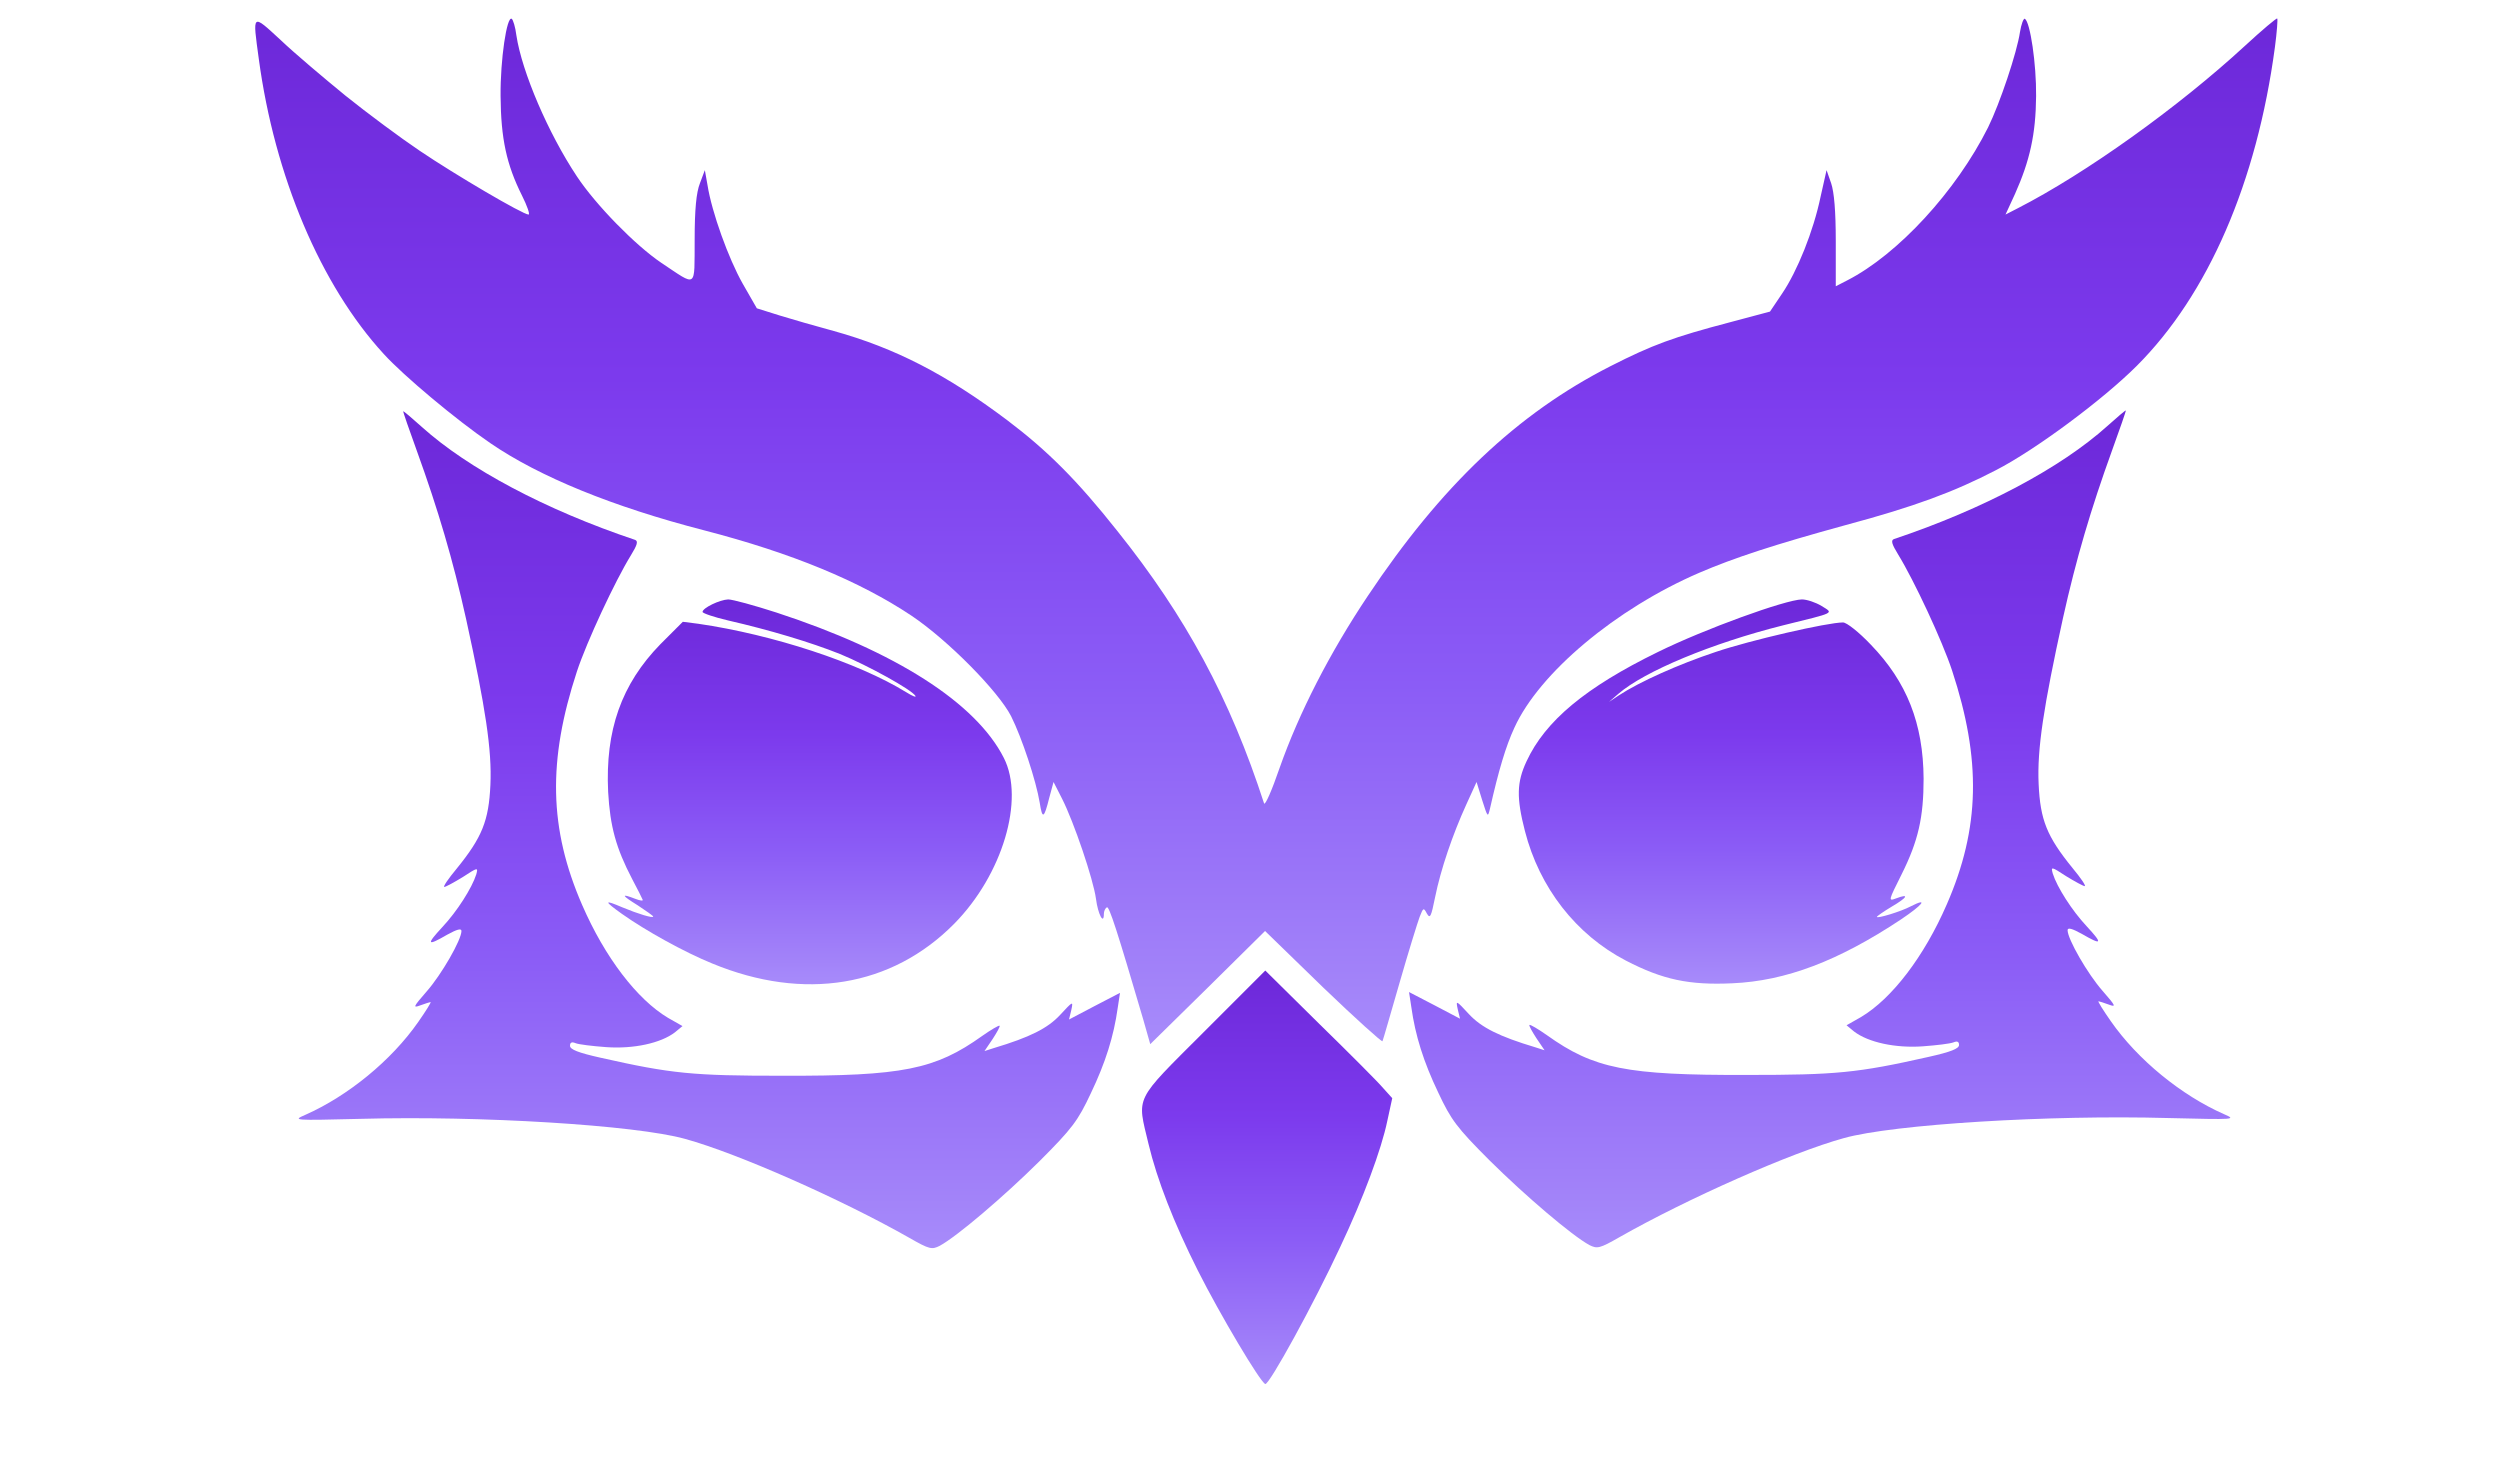
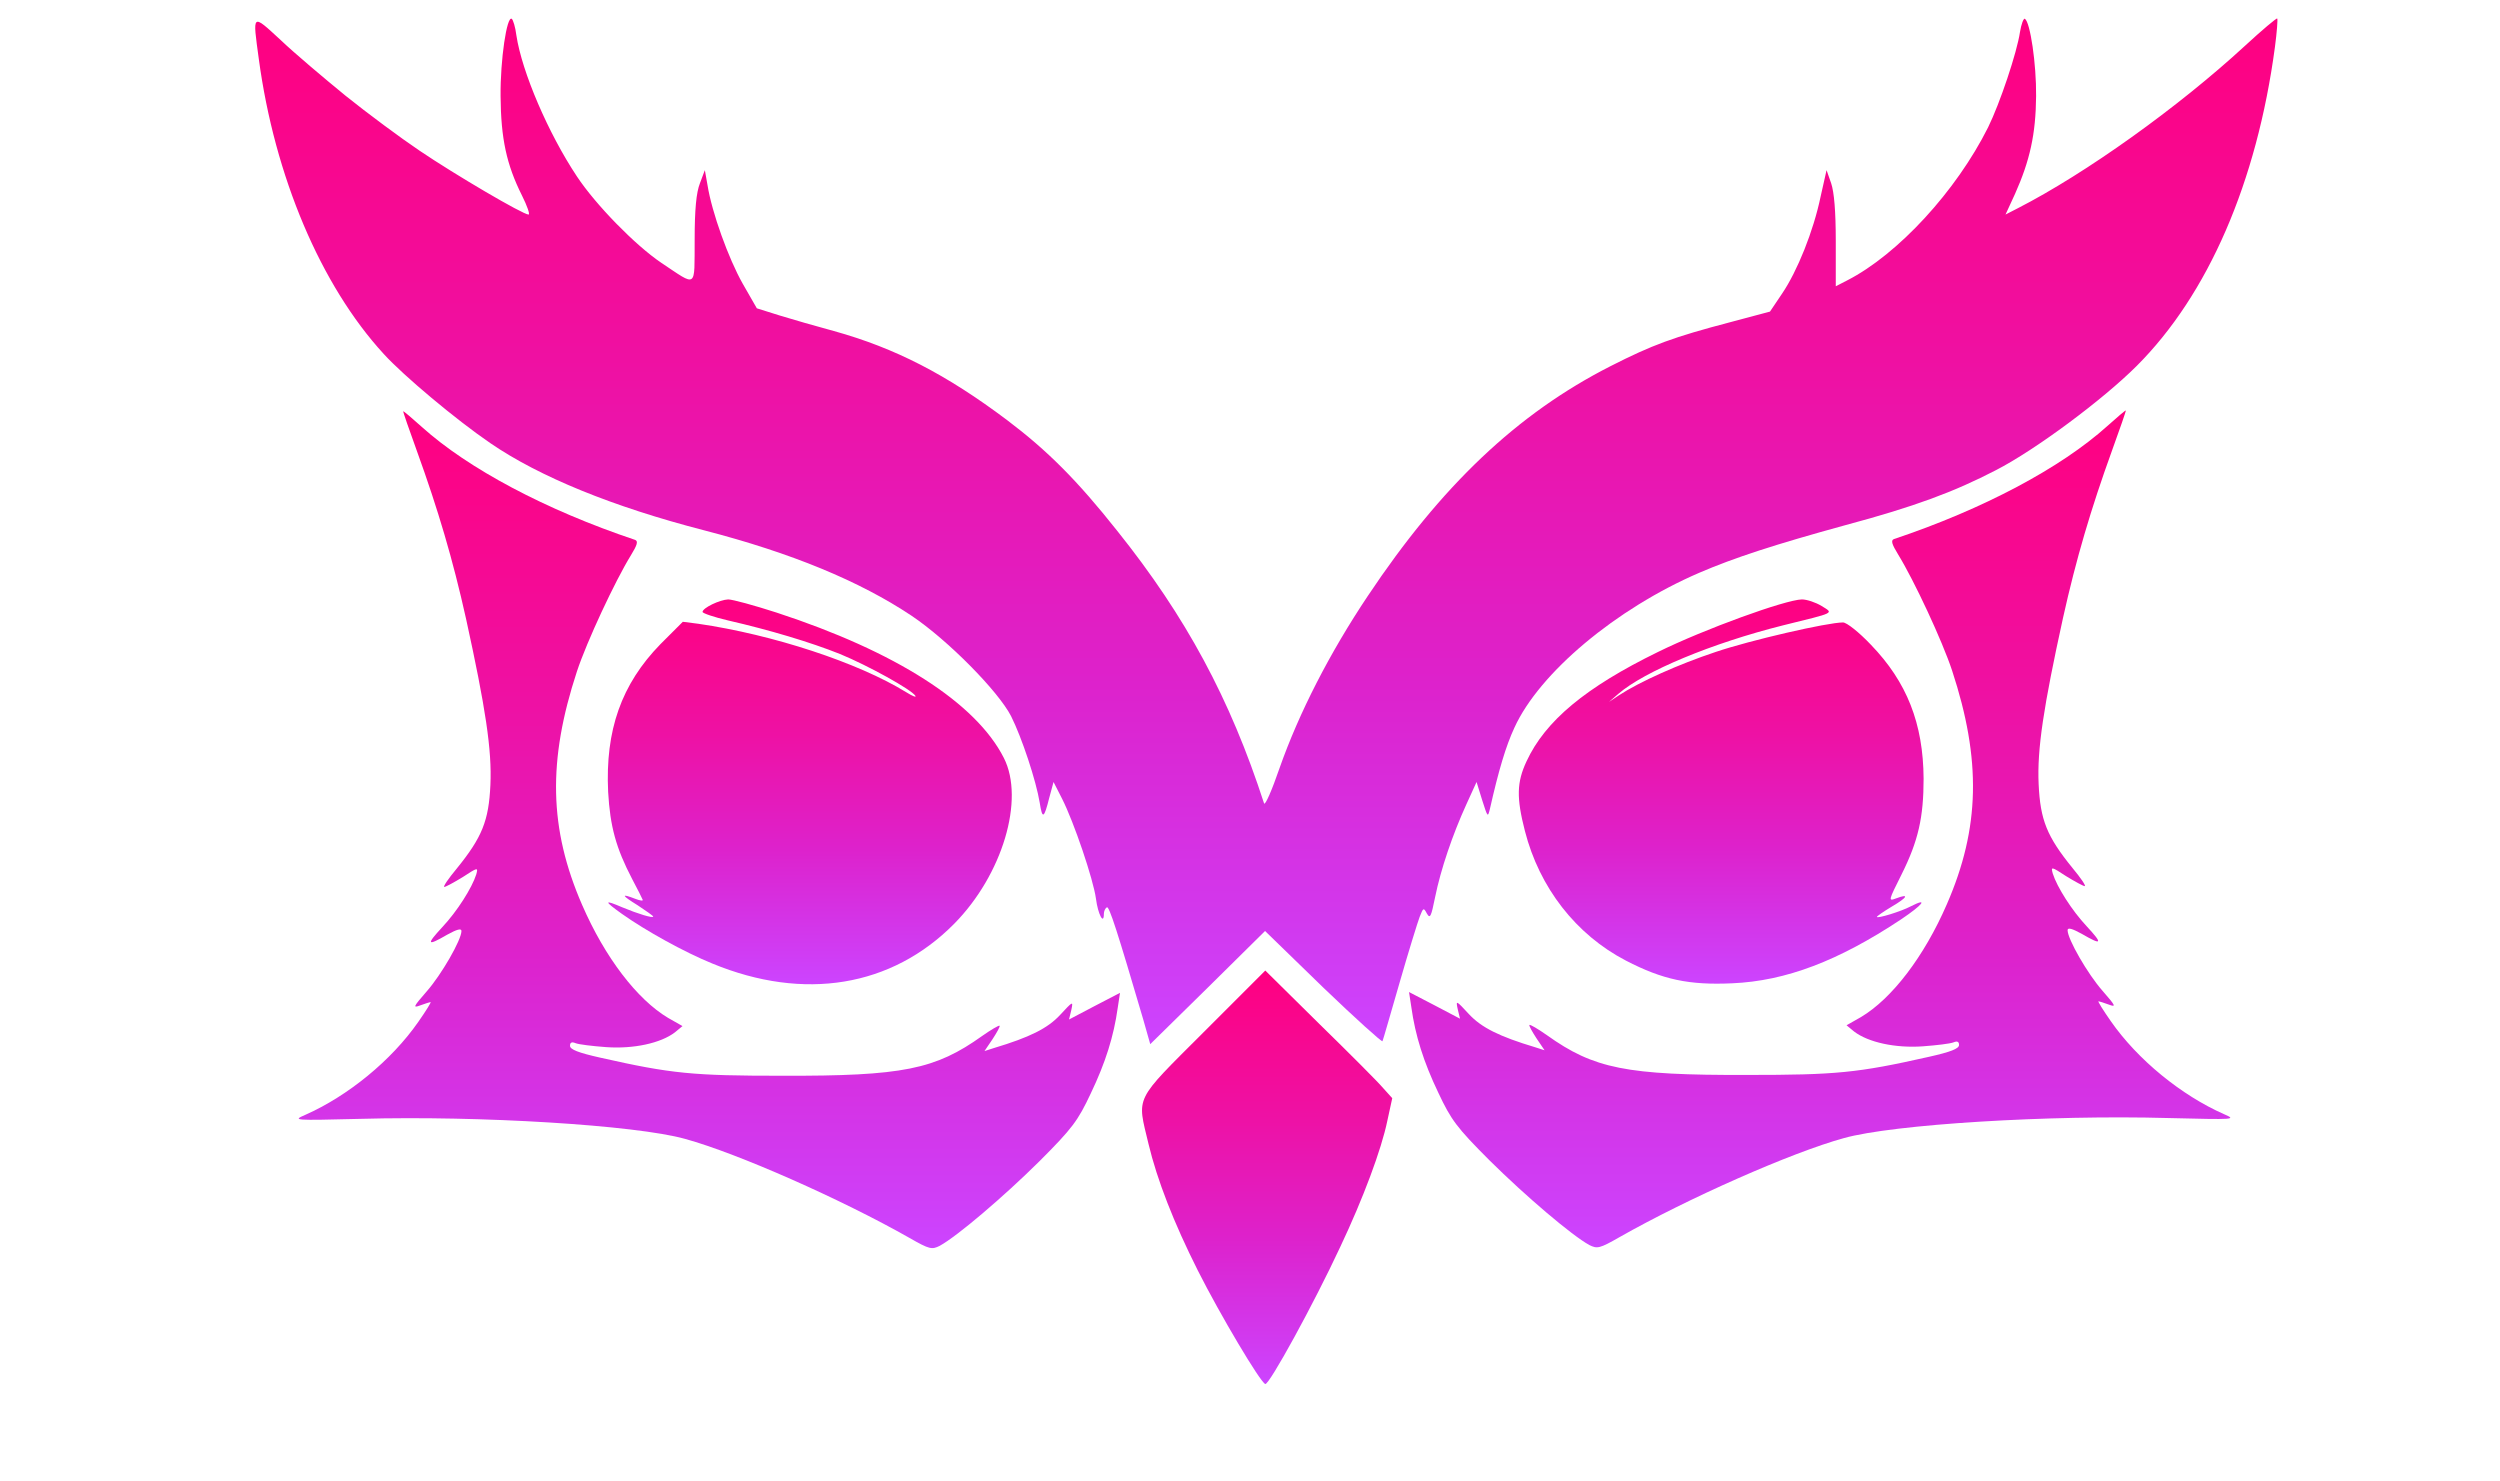
<svg xmlns="http://www.w3.org/2000/svg" xmlns:xlink="http://www.w3.org/1999/xlink" version="1.0" width="760" height="450" viewBox="0 0 760 450" preserveAspectRatio="xMidYMid meet" id="svg12">
  <defs id="defs6">
    <linearGradient id="tealGrad" x1="50%" y1="0%" x2="50%" y2="100%">
-       <stop offset="0%" stop-color="#a78bfa" id="stop1" />
-       <stop offset="35%" stop-color="#8b5cf6" id="stop2" />
-       <stop offset="65%" stop-color="#7c3aed" id="stop3" />
-       <stop offset="100%" stop-color="#6d28d9" id="stop4" />
+       <stop offset="0%" stop-color="#cc44ff" id="stop1" />
+       <stop offset="35%" stop-color="#dd22cc" id="stop2" />
+       <stop offset="65%" stop-color="#ee11a4" id="stop3" />
+       <stop offset="100%" stop-color="#ff0080" id="stop4" />
    </linearGradient>
    <linearGradient id="goldGrad" x1="50%" y1="0%" x2="50%" y2="100%">
      <stop offset="0%" stop-color="#FBBF24" id="stop5" />
      <stop offset="100%" stop-color="#F59E0B" id="stop6" />
    </linearGradient>
    <linearGradient xlink:href="#tealGrad" id="linearGradient12" x1="3638.808" y1="2639.423" x2="3638.808" y2="3617.275" gradientTransform="matrix(0.7779086,0,0,1.285498,1005.695,1.809044)" gradientUnits="userSpaceOnUse" />
    <linearGradient xlink:href="#tealGrad" id="linearGradient13" x1="4558.933" y1="3786.333" x2="4558.933" y2="6306.503" gradientTransform="matrix(0.9906488,0,0,1.00944,999.7162,-11.58296)" gradientUnits="userSpaceOnUse" />
    <linearGradient xlink:href="#tealGrad" id="linearGradient14" gradientUnits="userSpaceOnUse" gradientTransform="matrix(-0.9906488,0,0,1.00944,6657.061,-14.02773)" x1="4558.933" y1="3786.333" x2="4558.933" y2="6306.503" />
    <linearGradient xlink:href="#tealGrad" id="linearGradient15" x1="2730.449" y1="6217.451" x2="2730.449" y2="10595.611" gradientTransform="scale(1.404122,0.712189)" gradientUnits="userSpaceOnUse" />
    <linearGradient xlink:href="#tealGrad" id="linearGradient16" x1="2387.344" y1="4723.401" x2="2387.344" y2="5922.07" gradientTransform="scale(1.024579,0.9760101)" gradientUnits="userSpaceOnUse" />
    <linearGradient xlink:href="#tealGrad" id="linearGradient17" x1="5082.682" y1="4733.485" x2="5082.682" y2="5932.428" gradientTransform="scale(1.026372,0.974306)" gradientUnits="userSpaceOnUse" />
    <linearGradient xlink:href="#tealGrad" id="linearGradient18" x1="3135.306" y1="4200.084" x2="3135.306" y2="9227.416" gradientTransform="scale(1.22281,0.8177888)" gradientUnits="userSpaceOnUse" />
  </defs>
  <g transform="matrix(0.1,0,0,-0.1,1.575297,760.225)" fill="url(#tealGrad)" stroke="none" id="g11" style="fill:url(#linearGradient18)">
    <path d="m 1035,7311 c 66,-53 167,-128 225,-167 108,-73 314,-194 331,-194 5,0 -4,26 -20,58 -47,94 -64,173 -65,302 -1,111 19,245 34,235 4,-3 11,-25 14,-50 17,-112 97,-298 184,-429 57,-86 177,-209 257,-263 110,-73 100,-80 101,70 0,93 5,144 16,172 l 15,40 8,-45 c 13,-83 64,-224 107,-300 l 43,-75 70,-22 c 39,-12 112,-33 164,-47 187,-52 342,-132 527,-271 123,-93 213,-183 335,-337 208,-260 343,-510 446,-828 3,-8 24,40 47,107 59,168 153,351 268,523 224,336 455,555 738,699 128,65 190,88 365,134 l 120,32 37,55 c 46,68 95,189 117,295 l 18,80 14,-40 c 9,-27 14,-84 14,-176 v -137 l 35,18 c 154,79 331,271 428,465 36,73 88,228 97,290 4,24 11,43 15,40 16,-10 35,-137 34,-235 -1,-116 -19,-196 -64,-297 l -29,-63 37,19 c 207,106 488,307 691,494 52,48 96,85 98,83 2,-2 -1,-42 -7,-87 -55,-411 -203,-752 -420,-969 -103,-103 -309,-256 -428,-317 -127,-66 -248,-111 -457,-167 -215,-59 -338,-99 -445,-145 -253,-109 -486,-304 -562,-471 -26,-56 -48,-130 -74,-245 -7,-29 -7,-28 -24,25 l -17,55 -31,-68 c -42,-92 -78,-198 -95,-282 -12,-59 -15,-67 -25,-50 -10,19 -11,18 -22,-10 -6,-16 -34,-106 -61,-200 -27,-93 -50,-174 -52,-178 -1,-4 -82,69 -180,163 l -177,172 -174,-172 -175,-172 -21,74 c -79,269 -104,347 -111,342 -5,-3 -9,-12 -9,-20 0,-35 -18,-1 -24,46 -8,59 -67,233 -103,304 l -26,51 -13,-48 c -16,-64 -21,-66 -29,-15 -11,67 -54,197 -87,263 -39,76 -192,231 -302,305 -159,106 -365,191 -631,260 -279,72 -501,163 -650,265 -104,71 -264,205 -324,271 -192,209 -332,541 -380,897 -19,140 -22,139 67,57 42,-40 131,-115 197,-169 z" id="path6" style="fill:url(#linearGradient15)" />
    <path d="m 6404.716,6232.417 c -64,-177 -109,-329 -149,-509 -59,-269 -79,-399 -74,-505 5,-109 25,-159 103,-255 25,-30 42,-55 37,-55 -4,0 -30,14 -56,30 -46,30 -47,30 -41,8 13,-41 58,-112 103,-160 50,-54 47,-59 -15,-23 -29,16 -43,20 -43,11 0,-27 61,-133 106,-184 40,-46 43,-51 19,-42 -14,5 -29,10 -31,10 -3,0 14,-27 37,-60 82,-118 215,-226 344,-283 39,-17 37,-17 -170,-12 -359,10 -835,-19 -985,-61 -160,-44 -476,-184 -682,-301 -61,-35 -68,-36 -92,-24 -53,29 -194,149 -303,257 -100,100 -117,123 -156,206 -45,94 -70,174 -82,260 l -7,46 77,-40 78,-41 -7,29 c -6,28 -5,27 34,-15 38,-41 92,-68 202,-101 l 28,-9 -25,37 c -13,20 -23,38 -21,40 2,2 26,-12 53,-31 143,-102 241,-122 608,-121 271,0 336,6 553,55 67,15 92,25 92,36 0,10 -5,13 -17,8 -10,-4 -52,-9 -93,-12 -83,-6 -166,12 -209,45 l -23,19 44,25 c 94,56 192,184 261,343 101,232 105,439 16,710 -30,91 -116,275 -164,353 -19,31 -23,43 -13,47 272,91 508,217 648,343 30,27 56,49 57,48 1,-1 -18,-56 -42,-122 z" id="path8" style="fill:url(#linearGradient13)" />
    <path d="m 1252.061,6229.972 c 64,-177 109,-329 149,-509 59,-269 79,-399 74,-505 -5,-109 -25,-159 -103,-255 -25,-30 -42,-55 -37,-55 4,0 30,14 56,30 46,30 47,30 41,8 -13,-41 -58,-112 -103,-160 -50,-54 -47,-59 15,-23 29,16 43,20 43,11 0,-27 -61,-133 -106,-184 -40,-46 -43,-51 -19,-42 14,5 29,10 31,10 3,0 -14,-27 -37,-60 -82,-118 -215,-226 -344,-283 -39,-17 -37,-17 170,-12 359,10 835,-19 985,-61 160,-44 476,-184 682,-301 61,-35 68,-36 92,-24 53,29 194,149 303,257 100,100 117,123 156,206 45,94 70,174 82,260 l 7,46 -77,-40 -78,-41 7,29 c 6,28 5,27 -34,-15 -38,-41 -92,-68 -202,-101 l -28,-9 25,37 c 13,20 23,38 21,40 -2,2 -26,-12 -53,-31 -143,-102 -241,-122 -608,-121 -271,0 -336,6 -553,55 -67,15 -92,25 -92,36 0,10 5,13 17,8 10,-4 52,-9 93,-12 83,-6 166,12 209,45 l 23,19 -44,25 c -94,56 -192,184 -261,343 -101,232 -105,439 -16,710 30,91 116,275 164,353 19,31 23,43 13,47 -272,91 -508,217 -648,343 -30,27 -56,49 -57,48 -1,-1 18,-56 42,-122 z" id="path8-5" style="fill:url(#linearGradient14)" />
    <path d="m 2345,5740 c 361,-118 606,-274 691,-442 64,-126 -4,-355 -151,-504 -190,-192 -456,-236 -735,-121 -86,35 -203,100 -275,151 -56,40 -55,44 1,20 48,-20 94,-34 94,-28 0,2 -21,17 -47,34 -50,31 -52,37 -8,20 15,-6 25,-7 23,-3 -2,5 -16,33 -32,63 -49,94 -67,159 -73,265 -9,187 40,327 159,449 l 68,68 47,-6 c 227,-33 486,-118 632,-208 19,-12 32,-17 28,-11 -12,19 -144,92 -229,127 -90,36 -214,73 -340,102 -43,10 -78,22 -78,26 0,12 52,37 78,38 13,0 79,-18 147,-40 z" id="path9" style="fill:url(#linearGradient16)" />
    <path d="m 5522,5760 c 37,-23 44,-19 -118,-59 -215,-54 -420,-139 -500,-208 l -29,-25 30,20 c 64,42 183,95 294,132 106,36 341,90 388,90 11,0 48,-29 85,-68 109,-113 159,-239 160,-407 0,-117 -16,-189 -67,-291 -40,-80 -41,-82 -17,-73 42,16 35,3 -13,-25 -25,-15 -45,-29 -45,-31 0,-6 73,16 103,32 55,28 37,5 -30,-40 -190,-126 -350,-187 -513,-194 -131,-6 -211,11 -323,69 -152,79 -263,222 -307,394 -26,101 -25,148 5,212 57,123 180,225 399,332 142,70 388,159 438,160 15,0 42,-9 60,-20 z" id="path10" style="fill:url(#linearGradient17)" />
    <path d="m 4188.695,4294.809 28,-31 -15,-69 c -18,-87 -73,-235 -143,-383 -81,-174 -216,-420 -228,-417 -15,5 -137,210 -205,345 -73,145 -124,276 -150,385 -35,147 -46,126 167,339 l 188,188 165,-163 c 91,-89 178,-176 193,-194 z" id="path11" style="fill:url(#linearGradient12)" />
  </g>
</svg>
